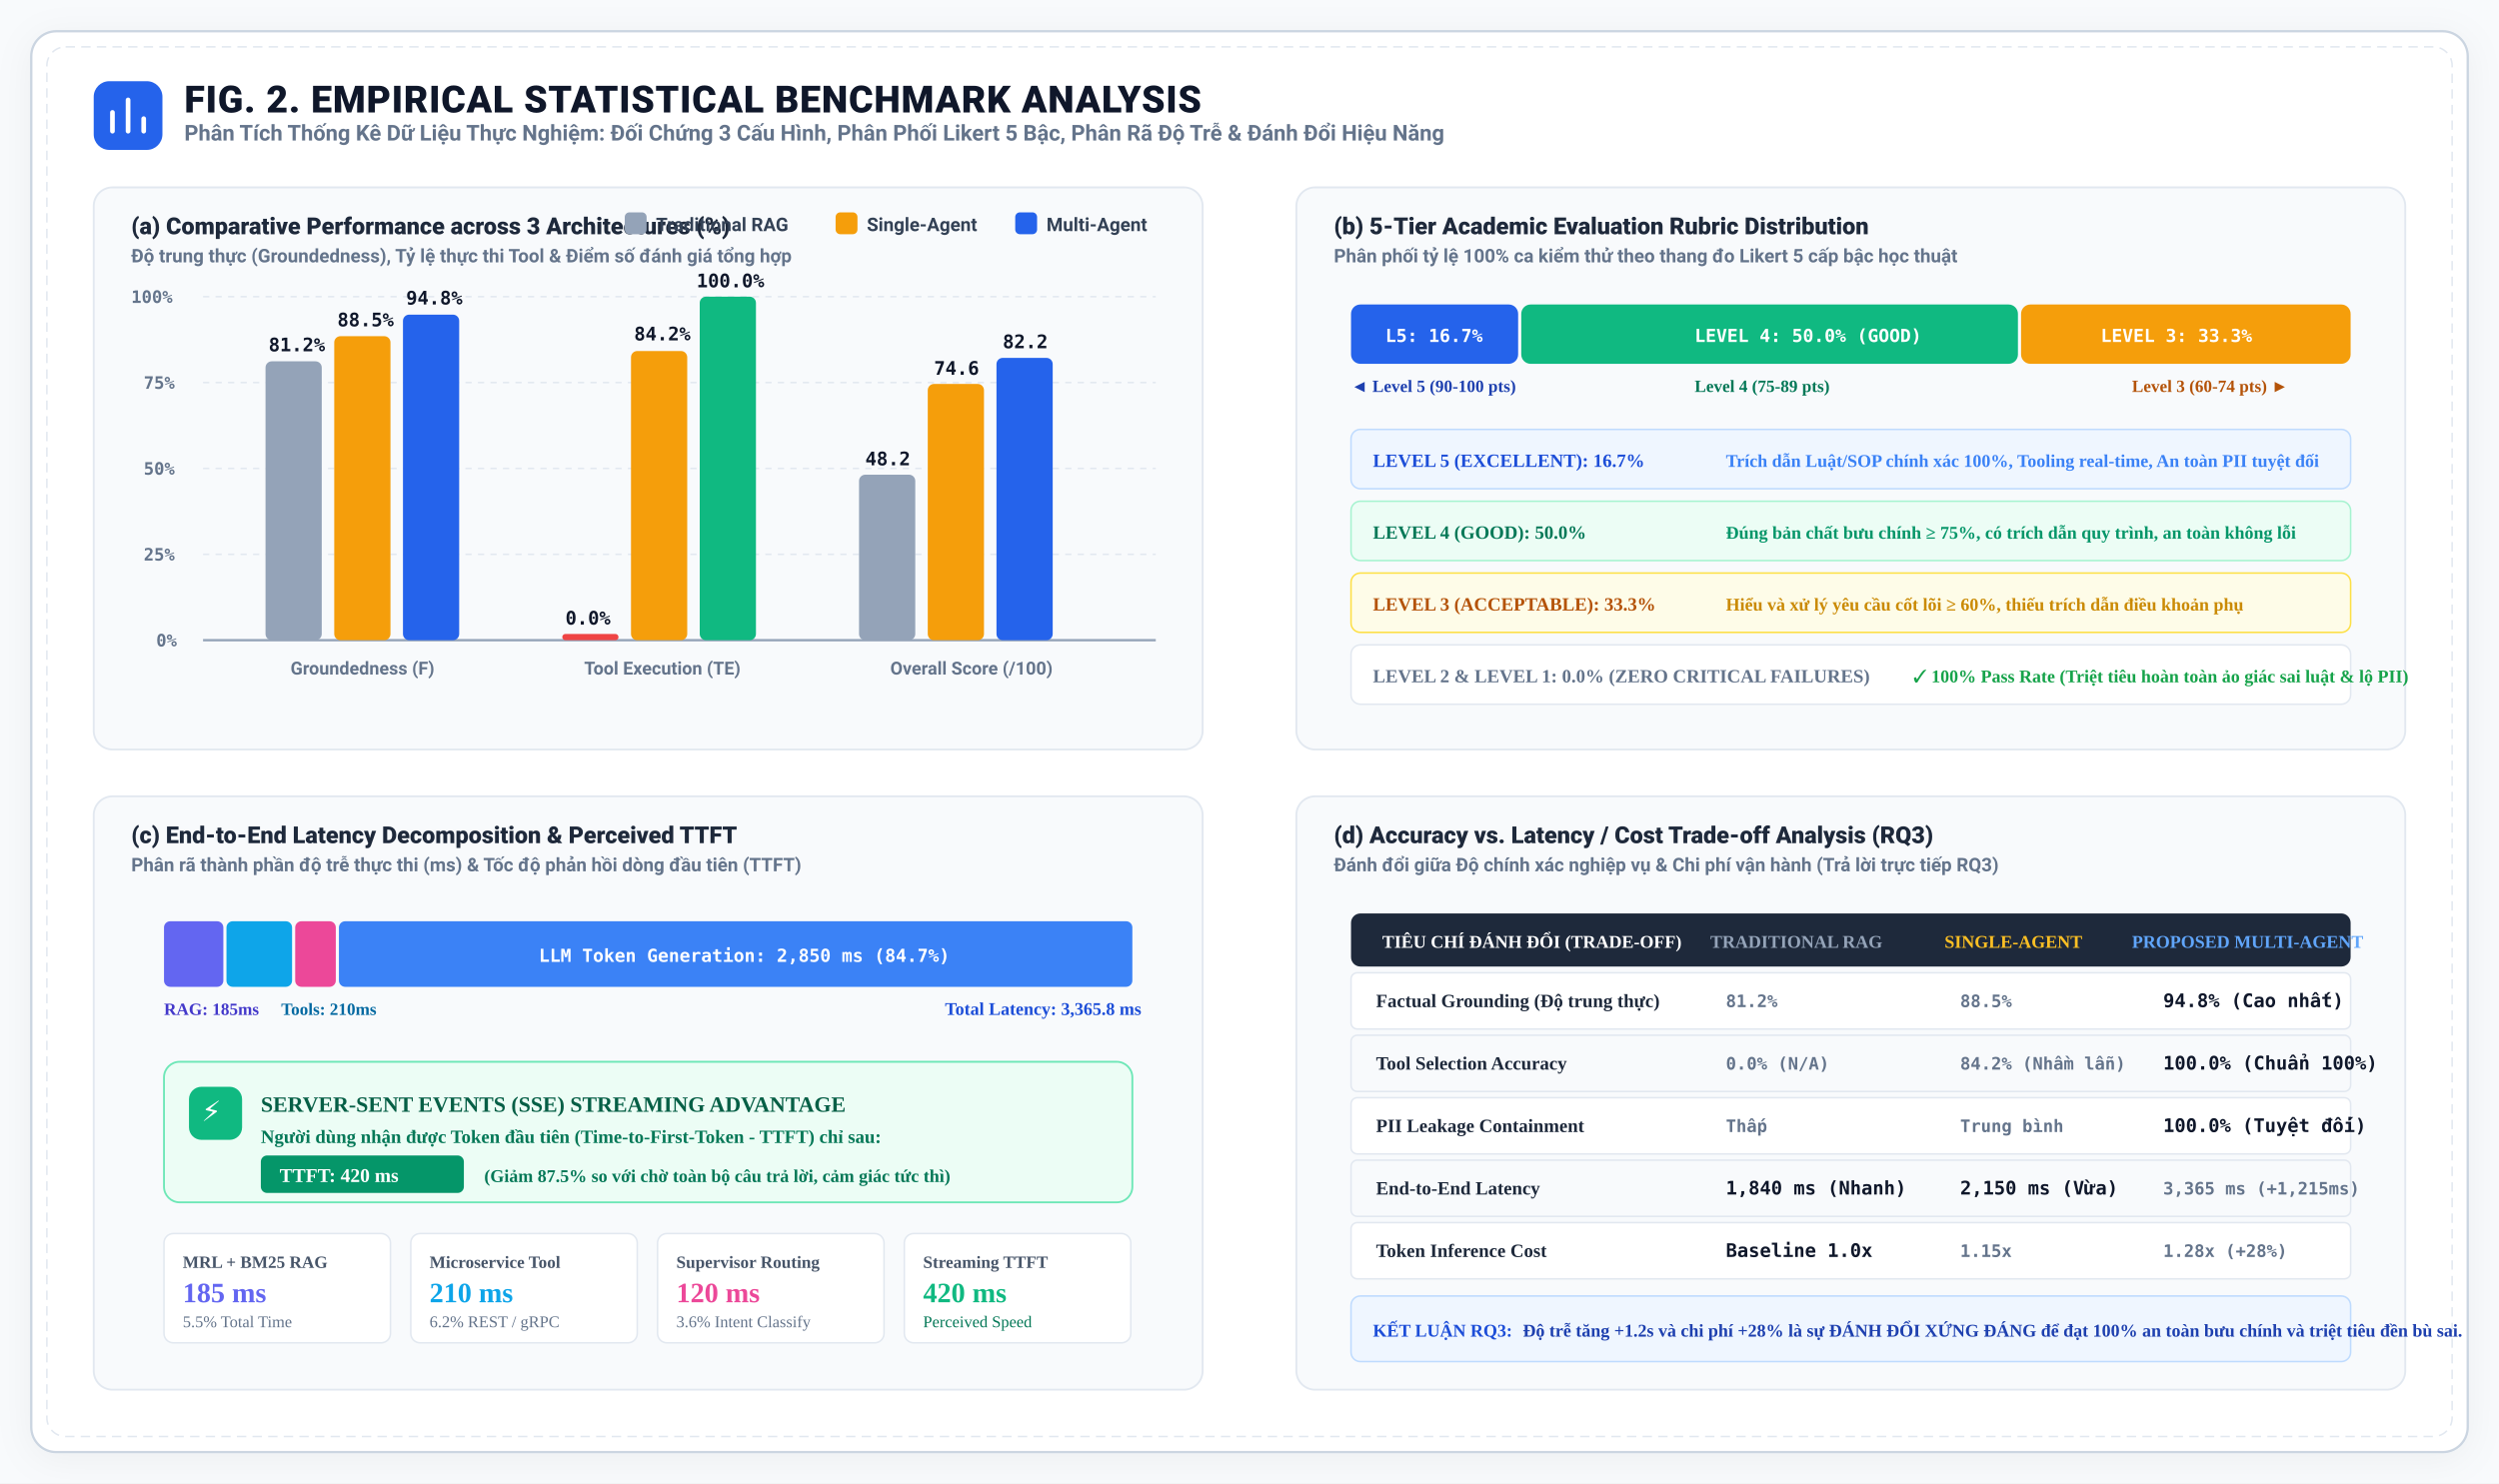
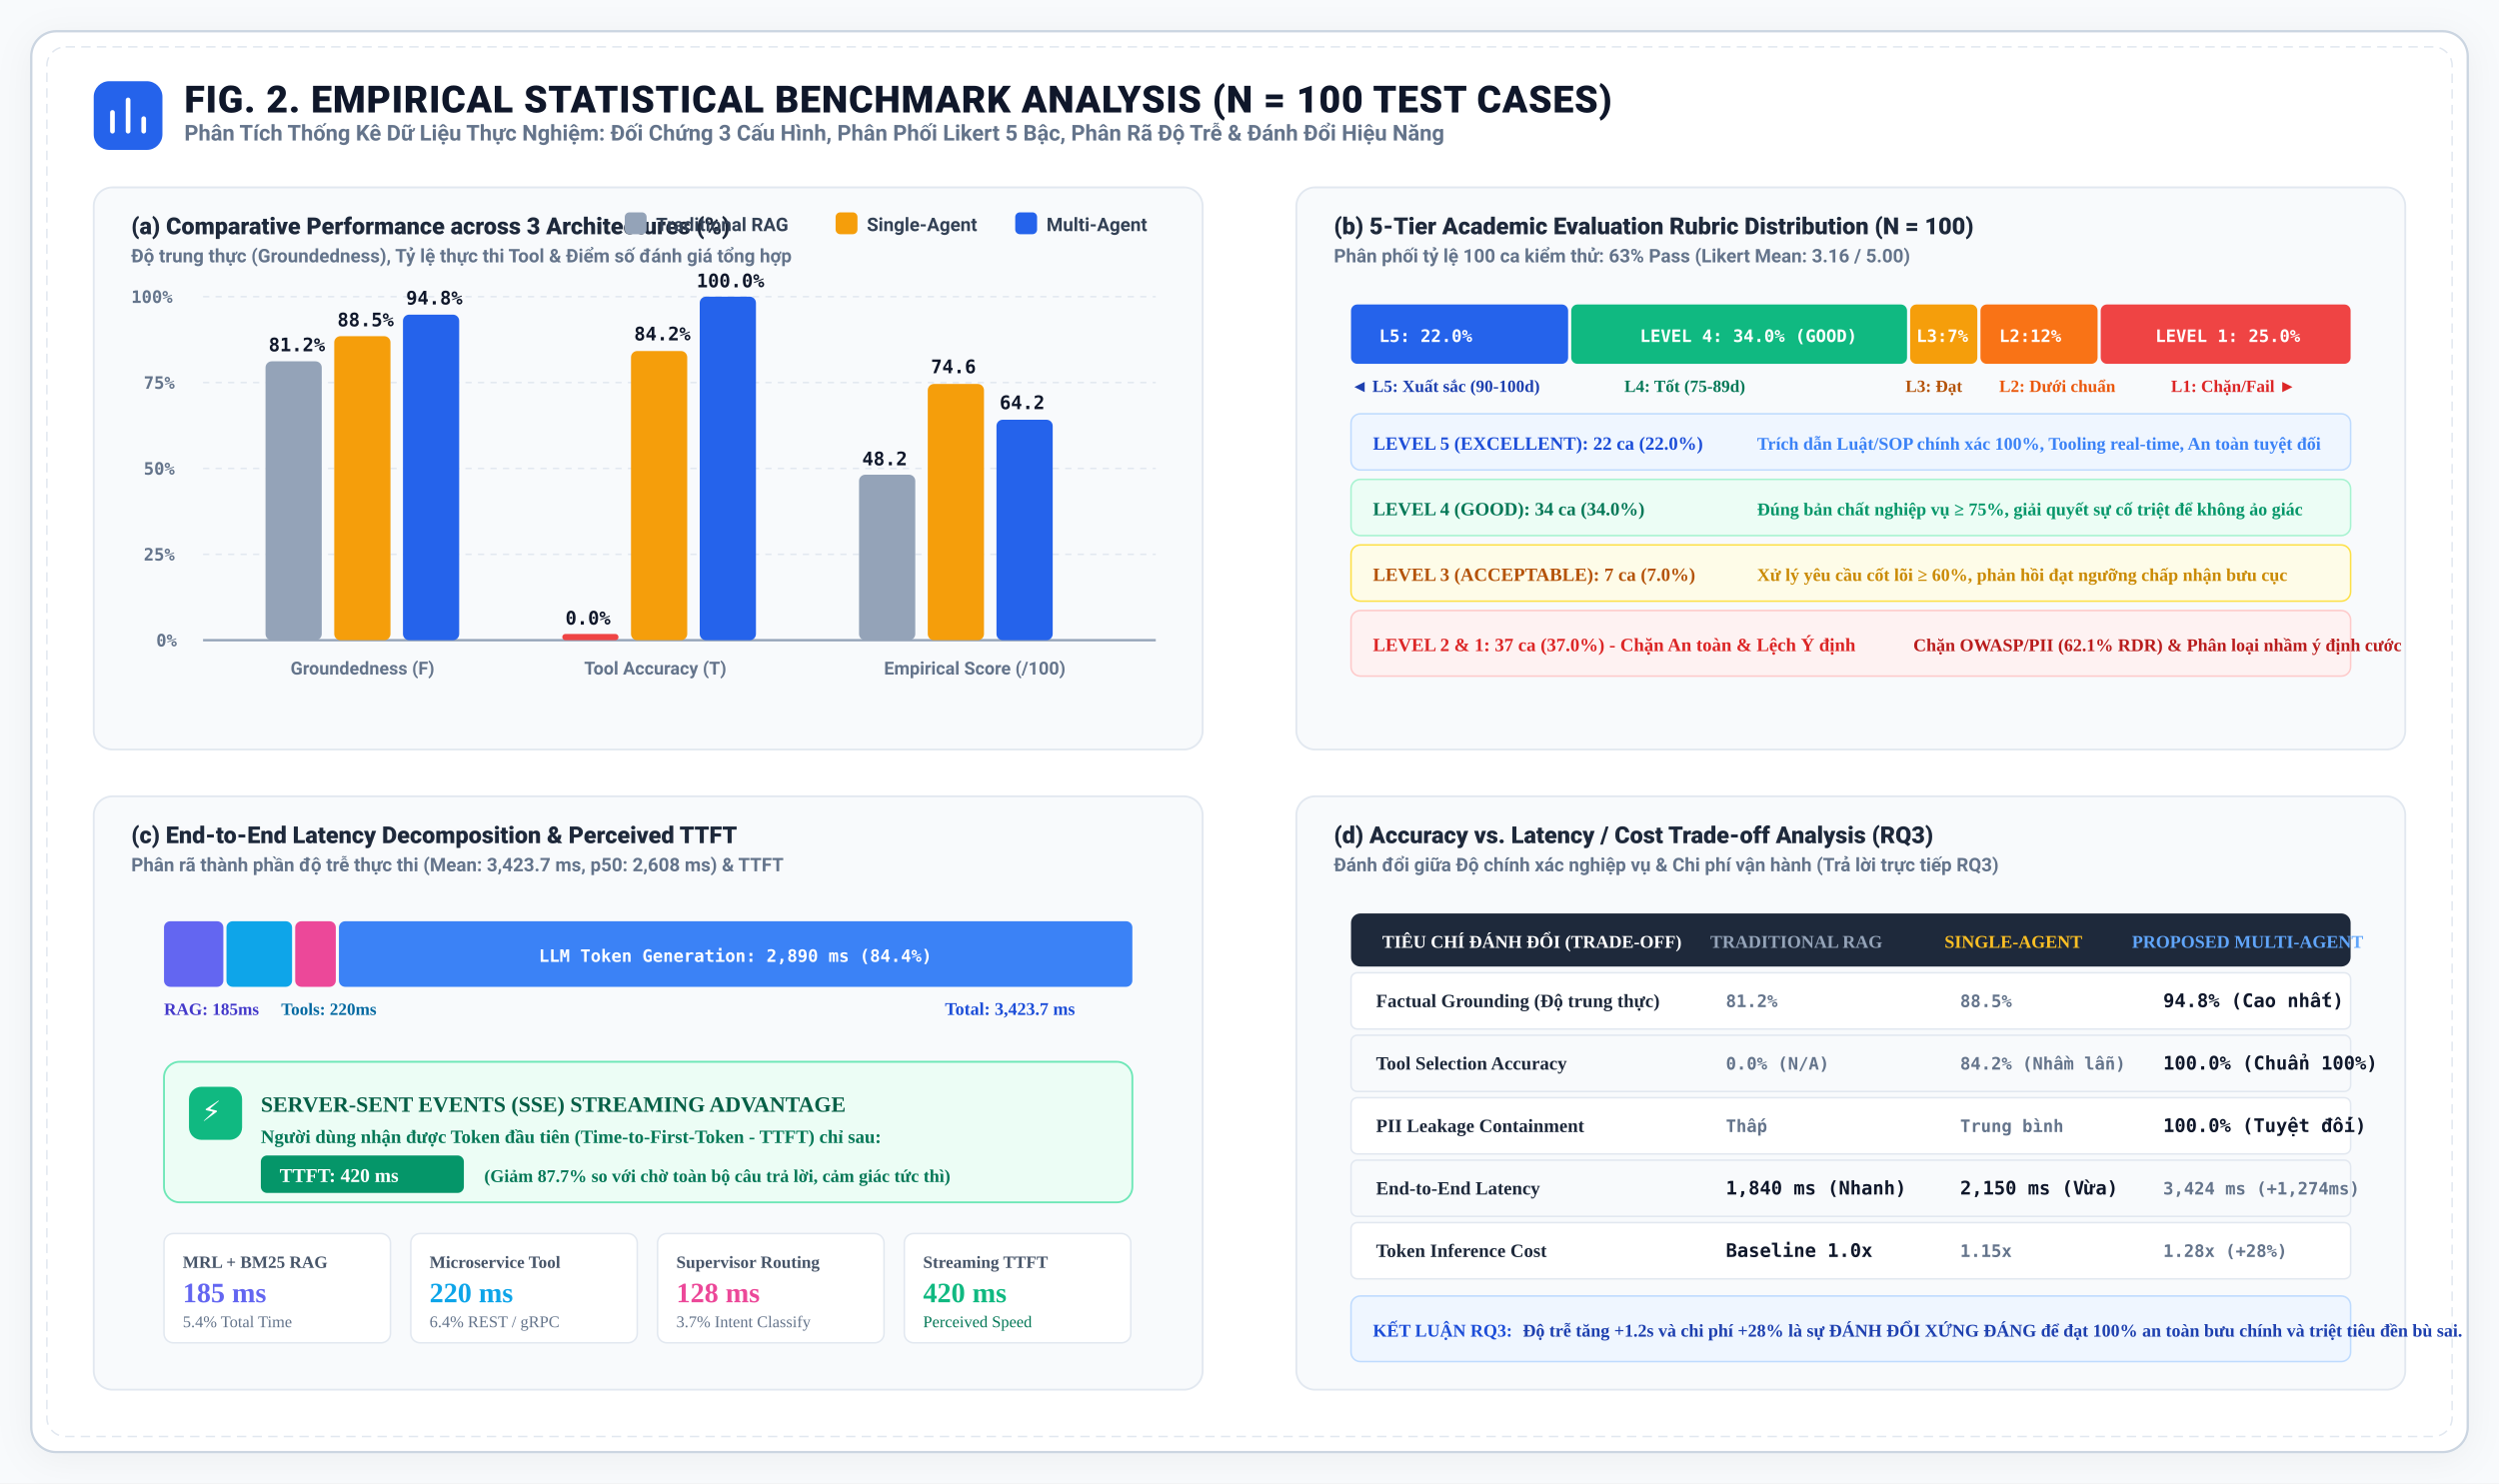
<svg xmlns="http://www.w3.org/2000/svg" viewBox="0 0 1600 950" width="1600" height="950">
  <defs>
    <style>
      .main-title { font-family: -apple-system, BlinkMacSystemFont, "Segoe UI", Roboto, Helvetica, Arial, sans-serif; font-size: 24px; font-weight: 900; fill: #0F172A; letter-spacing: 0.5px; }
      .sub-title { font-family: -apple-system, BlinkMacSystemFont, "Segoe UI", Roboto, Helvetica, Arial, sans-serif; font-size: 14px; font-weight: 600; fill: #64748B; }
      .panel-hdr { font-family: -apple-system, BlinkMacSystemFont, "Segoe UI", Roboto, Helvetica, Arial, sans-serif; font-size: 15px; font-weight: 800; fill: #1E293B; }
      .panel-sub { font-family: -apple-system, BlinkMacSystemFont, "Segoe UI", Roboto, Helvetica, Arial, sans-serif; font-size: 12px; font-weight: 600; fill: #64748B; }
      .axis-label { font-family: -apple-system, BlinkMacSystemFont, "Segoe UI", Roboto, Helvetica, Arial, sans-serif; font-size: 11.5px; font-weight: 700; fill: #64748B; }
      .tick-label { font-family: "SF Mono", Monaco, Consolas, monospace; font-size: 11px; font-weight: 600; fill: #64748B; }
      .bar-val { font-family: "SF Mono", Monaco, Consolas, monospace; font-size: 12px; font-weight: 800; fill: #0F172A; }
-       .bar-val-white { font-family: "SF Mono", Monaco, Consolas, monospace; font-size: 11.5px; font-weight: 800; fill: #FFFFFF; }
+       .bar-val-white { font-family: "SF Mono", Monaco, Consolas, monospace; font-size: 11px; font-weight: 800; fill: #FFFFFF; }
      .legend-text { font-family: -apple-system, BlinkMacSystemFont, "Segoe UI", Roboto, Helvetica, Arial, sans-serif; font-size: 12px; font-weight: 700; fill: #334155; }
      .grid-line { stroke: #E2E8F0; stroke-width: 1; stroke-dasharray: 4,4; }
      .shadow-panel { filter: drop-shadow(0 4px 12px rgba(15, 23, 42, 0.05)); }
    </style>
  </defs>
  <rect width="1600" height="950" fill="#F8FAFC" />
  <rect x="20" y="20" width="1560" height="910" fill="#FFFFFF" stroke="#CBD5E1" stroke-width="1.5" rx="16" class="shadow-panel" />
  <rect x="30" y="30" width="1540" height="890" fill="none" stroke="#E2E8F0" stroke-width="1" stroke-dasharray="6,4" rx="12" />
  <g transform="translate(60, 52)">
    <rect x="0" y="0" width="44" height="44" rx="10" fill="#2563EB" />
    <path d="M12 32V20M22 32V12M32 32V24" stroke="#FFFFFF" stroke-width="3" stroke-linecap="round" />
-     <text x="58" y="20" class="main-title">FIG. 2. EMPIRICAL STATISTICAL BENCHMARK ANALYSIS</text>
+     <text x="58" y="20" class="main-title">FIG. 2. EMPIRICAL STATISTICAL BENCHMARK ANALYSIS (N = 100 TEST CASES)</text>
    <text x="58" y="38" class="sub-title">Phân Tích Thống Kê Dữ Liệu Thực Nghiệm: Đối Chứng 3 Cấu Hình, Phân Phối Likert 5 Bậc, Phân Rã Độ Trễ &amp; Đánh Đổi Hiệu Năng</text>
  </g>
  <g transform="translate(60, 120)">
    <rect width="710" height="360" rx="12" fill="#F8FAFC" stroke="#E2E8F0" stroke-width="1.2" />
    <text x="24" y="30" class="panel-hdr">(a) Comparative Performance across 3 Architectures (%)</text>
    <text x="24" y="48" class="panel-sub">Độ trung thực (Groundedness), Tỷ lệ thực thi Tool &amp; Điểm số đánh giá tổng hợp</text>
    <g transform="translate(340, 16)">
      <rect x="0" y="0" width="14" height="14" rx="3" fill="#94A3B8" />
      <text x="20" y="12" class="legend-text">Traditional RAG</text>
      <rect x="135" y="0" width="14" height="14" rx="3" fill="#F59E0B" />
      <text x="155" y="12" class="legend-text">Single-Agent</text>
      <rect x="250" y="0" width="14" height="14" rx="3" fill="#2563EB" />
      <text x="270" y="12" class="legend-text">Multi-Agent</text>
    </g>
    <line x1="70" y1="290" x2="680" y2="290" stroke="#94A3B8" stroke-width="1.5" />
    <text x="40" y="294" class="tick-label">0%</text>
    <line x1="70" y1="235" x2="680" y2="235" class="grid-line" />
    <text x="32" y="239" class="tick-label">25%</text>
    <line x1="70" y1="180" x2="680" y2="180" class="grid-line" />
    <text x="32" y="184" class="tick-label">50%</text>
    <line x1="70" y1="125" x2="680" y2="125" class="grid-line" />
    <text x="32" y="129" class="tick-label">75%</text>
    <line x1="70" y1="70" x2="680" y2="70" class="grid-line" />
    <text x="24" y="74" class="tick-label">100%</text>
    <g transform="translate(110, 0)">
      <rect x="0" y="111.4" width="36" height="178.6" rx="4" fill="#94A3B8" />
      <text x="2" y="105" class="bar-val">81.2%</text>
      <rect x="44" y="95.3" width="36" height="194.7" rx="4" fill="#F59E0B" />
      <text x="46" y="89" class="bar-val">88.5%</text>
      <rect x="88" y="81.5" width="36" height="208.5" rx="4" fill="#2563EB" />
      <text x="90" y="75" class="bar-val" fill="#1D4ED8">94.8%</text>
      <text x="16" y="312" class="axis-label">Groundedness (F)</text>
    </g>
    <g transform="translate(300, 0)">
      <rect x="0" y="286" width="36" height="4" rx="2" fill="#EF4444" />
      <text x="2" y="280" class="bar-val" fill="#DC2626">0.0%</text>
      <rect x="44" y="104.8" width="36" height="185.2" rx="4" fill="#F59E0B" />
      <text x="46" y="98" class="bar-val">84.2%</text>
-       <rect x="88" y="70" width="36" height="220" rx="4" fill="#10B981" />
-       <text x="86" y="64" class="bar-val" fill="#047857">100.0%</text>
-       <text x="14" y="312" class="axis-label">Tool Execution (TE)</text>
+       <rect x="88" y="70" width="36" height="220" rx="4" fill="#2563EB" />
+       <text x="86" y="64" class="bar-val" fill="#1D4ED8">100.0%</text>
+       <text x="14" y="312" class="axis-label">Tool Accuracy (T)</text>
    </g>
    <g transform="translate(490, 0)">
      <rect x="0" y="184" width="36" height="106" rx="4" fill="#94A3B8" />
-       <text x="4" y="178" class="bar-val">48.2</text>
+       <text x="2" y="178" class="bar-val">48.2</text>
      <rect x="44" y="125.9" width="36" height="164.1" rx="4" fill="#F59E0B" />
-       <text x="48" y="120" class="bar-val">74.6</text>
-       <rect x="88" y="109.2" width="36" height="180.8" rx="4" fill="#2563EB" />
-       <text x="92" y="103" class="bar-val" fill="#1D4ED8">82.2</text>
-       <text x="20" y="312" class="axis-label">Overall Score (/100)</text>
+       <text x="46" y="119" class="bar-val">74.6</text>
+       <rect x="88" y="148.8" width="36" height="141.2" rx="4" fill="#2563EB" />
+       <text x="90" y="142" class="bar-val" fill="#1D4ED8">64.2</text>
+       <text x="16" y="312" class="axis-label">Empirical Score (/100)</text>
    </g>
  </g>
  <g transform="translate(830, 120)">
    <rect width="710" height="360" rx="12" fill="#F8FAFC" stroke="#E2E8F0" stroke-width="1.2" />
-     <text x="24" y="30" class="panel-hdr">(b) 5-Tier Academic Evaluation Rubric Distribution</text>
-     <text x="24" y="48" class="panel-sub">Phân phối tỷ lệ 100% ca kiểm thử theo thang đo Likert 5 cấp bậc học thuật</text>
+     <text x="24" y="30" class="panel-hdr">(b) 5-Tier Academic Evaluation Rubric Distribution (N = 100)</text>
+     <text x="24" y="48" class="panel-sub">Phân phối tỷ lệ 100 ca kiểm thử: 63% Pass (Likert Mean: 3.16 / 5.00)</text>
    <g transform="translate(35, 75)">
-       <rect x="0" y="0" width="107" height="38" rx="6" fill="#2563EB" />
-       <text x="22" y="24" class="bar-val-white">L5: 16.7%</text>
-       <rect x="109" y="0" width="318" height="38" rx="6" fill="#10B981" />
-       <text x="220" y="24" class="bar-val-white">LEVEL 4: 50.0% (GOOD)</text>
-       <rect x="429" y="0" width="211" height="38" rx="6" fill="#F59E0B" />
-       <text x="480" y="24" class="bar-val-white">LEVEL 3: 33.3%</text>
-       <text x="0" y="56" font-size="11" font-weight="700" fill="#1E40AF">◄ Level 5 (90-100 pts)</text>
-       <text x="220" y="56" font-size="11" font-weight="700" fill="#047857">Level 4 (75-89 pts)</text>
-       <text x="500" y="56" font-size="11" font-weight="700" fill="#B45309">Level 3 (60-74 pts) ►</text>
-     </g>
-     <g transform="translate(35, 155)">
-       <rect x="0" y="0" width="640" height="38" rx="6" fill="#EFF6FF" stroke="#BFDBFE" />
-       <text x="14" y="24" font-size="12" font-weight="900" fill="#1D4ED8">LEVEL 5 (EXCELLENT): 16.7%</text>
-       <text x="240" y="24" font-size="11.5" font-weight="600" fill="#3B82F6">Trích dẫn Luật/SOP chính xác 100%, Tooling real-time, An toàn PII tuyệt đối</text>
-       <rect x="0" y="46" width="640" height="38" rx="6" fill="#ECFDF5" stroke="#A7F3D0" />
-       <text x="14" y="70" font-size="12" font-weight="900" fill="#047857">LEVEL 4 (GOOD): 50.0%</text>
-       <text x="240" y="70" font-size="11.5" font-weight="600" fill="#059669">Đúng bản chất bưu chính ≥ 75%, có trích dẫn quy trình, an toàn không lỗi</text>
-       <rect x="0" y="92" width="640" height="38" rx="6" fill="#FEFCE8" stroke="#FDE047" />
-       <text x="14" y="116" font-size="12" font-weight="900" fill="#B45309">LEVEL 3 (ACCEPTABLE): 33.3%</text>
-       <text x="240" y="116" font-size="11.5" font-weight="600" fill="#CA8A04">Hiểu và xử lý yêu cầu cốt lõi ≥ 60%, thiếu trích dẫn điều khoản phụ</text>
-       <rect x="0" y="138" width="640" height="38" rx="6" fill="#FFFFFF" stroke="#E2E8F0" />
-       <text x="14" y="162" font-size="12" font-weight="900" fill="#64748B">LEVEL 2 &amp; LEVEL 1: 0.0% (ZERO CRITICAL FAILURES)</text>
-       <text x="360" y="162" font-size="11.5" font-weight="700" fill="#16A34A">✓ 100% Pass Rate (Triệt tiêu hoàn toàn ảo giác sai luật &amp; lộ PII)</text>
+       <rect x="0" y="0" width="139" height="38" rx="4" fill="#2563EB" />
+       <text x="18" y="24" class="bar-val-white">L5: 22.0%</text>
+       <rect x="141" y="0" width="215" height="38" rx="4" fill="#10B981" />
+       <text x="185" y="24" class="bar-val-white">LEVEL 4: 34.0% (GOOD)</text>
+       <rect x="358" y="0" width="43" height="38" rx="4" fill="#F59E0B" />
+       <text x="362" y="24" class="bar-val-white">L3:7%</text>
+       <rect x="403" y="0" width="75" height="38" rx="4" fill="#F97316" />
+       <text x="415" y="24" class="bar-val-white">L2:12%</text>
+       <rect x="480" y="0" width="160" height="38" rx="4" fill="#EF4444" />
+       <text x="515" y="24" class="bar-val-white">LEVEL 1: 25.0%</text>
+       <text x="0" y="56" font-size="11" font-weight="700" fill="#1E40AF">◄ L5: Xuất sắc (90-100d)</text>
+       <text x="175" y="56" font-size="11" font-weight="700" fill="#047857">L4: Tốt (75-89d)</text>
+       <text x="355" y="56" font-size="11" font-weight="700" fill="#B45309">L3: Đạt</text>
+       <text x="415" y="56" font-size="11" font-weight="700" fill="#EA580C">L2: Dưới chuẩn</text>
+       <text x="525" y="56" font-size="11" font-weight="700" fill="#DC2626">L1: Chặn/Fail ►</text>
+     </g>
+     <g transform="translate(35, 145)">
+       <rect x="0" y="0" width="640" height="36" rx="6" fill="#EFF6FF" stroke="#BFDBFE" />
+       <text x="14" y="23" font-size="12" font-weight="900" fill="#1D4ED8">LEVEL 5 (EXCELLENT): 22 ca (22.0%)</text>
+       <text x="260" y="23" font-size="11.5" font-weight="600" fill="#3B82F6">Trích dẫn Luật/SOP chính xác 100%, Tooling real-time, An toàn tuyệt đối</text>
+       <rect x="0" y="42" width="640" height="36" rx="6" fill="#ECFDF5" stroke="#A7F3D0" />
+       <text x="14" y="65" font-size="12" font-weight="900" fill="#047857">LEVEL 4 (GOOD): 34 ca (34.0%)</text>
+       <text x="260" y="65" font-size="11.5" font-weight="600" fill="#059669">Đúng bản chất nghiệp vụ ≥ 75%, giải quyết sự cố triệt để không ảo giác</text>
+       <rect x="0" y="84" width="640" height="36" rx="6" fill="#FEFCE8" stroke="#FDE047" />
+       <text x="14" y="107" font-size="12" font-weight="900" fill="#B45309">LEVEL 3 (ACCEPTABLE): 7 ca (7.0%)</text>
+       <text x="260" y="107" font-size="11.5" font-weight="600" fill="#CA8A04">Xử lý yêu cầu cốt lõi ≥ 60%, phản hồi đạt ngưỡng chấp nhận bưu cục</text>
+       <rect x="0" y="126" width="640" height="42" rx="6" fill="#FEF2F2" stroke="#FECACA" />
+       <text x="14" y="152" font-size="12" font-weight="900" fill="#DC2626">LEVEL 2 &amp; 1: 37 ca (37.0%) - Chặn An toàn &amp; Lệch Ý định</text>
+       <text x="360" y="152" font-size="11.5" font-weight="700" fill="#B91C1C">Chặn OWASP/PII (62.1% RDR) &amp; Phân loại nhầm ý định cước</text>
    </g>
  </g>
  <g transform="translate(60, 510)">
    <rect width="710" height="380" rx="12" fill="#F8FAFC" stroke="#E2E8F0" stroke-width="1.2" />
    <text x="24" y="30" class="panel-hdr">(c) End-to-End Latency Decomposition &amp; Perceived TTFT</text>
-     <text x="24" y="48" class="panel-sub">Phân rã thành phần độ trễ thực thi (ms) &amp; Tốc độ phản hồi dòng đầu tiên (TTFT)</text>
+     <text x="24" y="48" class="panel-sub">Phân rã thành phần độ trễ thực thi (Mean: 3,423.7 ms, p50: 2,608 ms) &amp; TTFT</text>
    <g transform="translate(45, 80)">
      <rect x="0" y="0" width="38" height="42" rx="4" fill="#6366F1" />
      <rect x="40" y="0" width="42" height="42" rx="4" fill="#0EA5E9" />
      <rect x="84" y="0" width="26" height="42" rx="4" fill="#EC4899" />
      <rect x="112" y="0" width="508" height="42" rx="4" fill="#3B82F6" />
-       <text x="240" y="26" class="bar-val-white">LLM Token Generation: 2,850 ms (84.7%)</text>
+       <text x="240" y="26" class="bar-val-white">LLM Token Generation: 2,890 ms (84.4%)</text>
      <text x="0" y="60" font-size="11" font-weight="800" fill="#4338CA">RAG: 185ms</text>
-       <text x="75" y="60" font-size="11" font-weight="800" fill="#0369A1">Tools: 210ms</text>
-       <text x="500" y="60" font-size="11.5" font-weight="900" fill="#1D4ED8">Total Latency: 3,365.8 ms</text>
+       <text x="75" y="60" font-size="11" font-weight="800" fill="#0369A1">Tools: 220ms</text>
+       <text x="500" y="60" font-size="11.5" font-weight="900" fill="#1D4ED8">Total: 3,423.7 ms</text>
    </g>
    <g transform="translate(45, 170)">
      <rect width="620" height="90" rx="10" fill="#ECFDF5" stroke="#6EE7B7" stroke-width="1.2" />
      <rect x="16" y="16" width="34" height="34" rx="8" fill="#10B981" />
      <text x="24" y="38" font-size="18" fill="#FFFFFF" font-weight="900">⚡</text>
      <text x="62" y="32" font-size="14" font-weight="900" fill="#065F46">SERVER-SENT EVENTS (SSE) STREAMING ADVANTAGE</text>
      <text x="62" y="52" font-size="12" font-weight="600" fill="#047857">Người dùng nhận được Token đầu tiên (Time-to-First-Token - TTFT) chỉ sau:</text>
      <rect x="62" y="60" width="130" height="24" rx="4" fill="#059669" />
      <text x="74" y="77" font-size="12.5" font-weight="900" fill="#FFFFFF">TTFT: 420 ms</text>
-       <text x="205" y="77" font-size="11.5" font-weight="700" fill="#047857">(Giảm 87.5% so với chờ toàn bộ câu trả lời, cảm giác tức thì)</text>
+       <text x="205" y="77" font-size="11.5" font-weight="700" fill="#047857">(Giảm 87.7% so với chờ toàn bộ câu trả lời, cảm giác tức thì)</text>
    </g>
    <g transform="translate(45, 280)">
      <rect width="145" height="70" rx="6" fill="#FFFFFF" stroke="#E2E8F0" />
      <text x="12" y="22" font-size="11" font-weight="800" fill="#475569">MRL + BM25 RAG</text>
      <text x="12" y="44" font-size="18" font-weight="900" fill="#6366F1">185 ms</text>
-       <text x="12" y="60" font-size="10.5" fill="#64748B">5.5% Total Time</text>
+       <text x="12" y="60" font-size="10.5" fill="#64748B">5.4% Total Time</text>
      <g transform="translate(158, 0)">
        <rect width="145" height="70" rx="6" fill="#FFFFFF" stroke="#E2E8F0" />
        <text x="12" y="22" font-size="11" font-weight="800" fill="#475569">Microservice Tool</text>
-         <text x="12" y="44" font-size="18" font-weight="900" fill="#0EA5E9">210 ms</text>
-         <text x="12" y="60" font-size="10.5" fill="#64748B">6.2% REST / gRPC</text>
+         <text x="12" y="44" font-size="18" font-weight="900" fill="#0EA5E9">220 ms</text>
+         <text x="12" y="60" font-size="10.5" fill="#64748B">6.4% REST / gRPC</text>
      </g>
      <g transform="translate(316, 0)">
        <rect width="145" height="70" rx="6" fill="#FFFFFF" stroke="#E2E8F0" />
        <text x="12" y="22" font-size="11" font-weight="800" fill="#475569">Supervisor Routing</text>
-         <text x="12" y="44" font-size="18" font-weight="900" fill="#EC4899">120 ms</text>
-         <text x="12" y="60" font-size="10.5" fill="#64748B">3.6% Intent Classify</text>
+         <text x="12" y="44" font-size="18" font-weight="900" fill="#EC4899">128 ms</text>
+         <text x="12" y="60" font-size="10.5" fill="#64748B">3.7% Intent Classify</text>
      </g>
      <g transform="translate(474, 0)">
        <rect width="145" height="70" rx="6" fill="#FFFFFF" stroke="#E2E8F0" />
        <text x="12" y="22" font-size="11" font-weight="800" fill="#475569">Streaming TTFT</text>
        <text x="12" y="44" font-size="18" font-weight="900" fill="#10B981">420 ms</text>
        <text x="12" y="60" font-size="10.5" fill="#047857">Perceived Speed</text>
      </g>
    </g>
  </g>
  <g transform="translate(830, 510)">
    <rect width="710" height="380" rx="12" fill="#F8FAFC" stroke="#E2E8F0" stroke-width="1.2" />
    <text x="24" y="30" class="panel-hdr">(d) Accuracy vs. Latency / Cost Trade-off Analysis (RQ3)</text>
    <text x="24" y="48" class="panel-sub">Đánh đổi giữa Độ chính xác nghiệp vụ &amp; Chi phí vận hành (Trả lời trực tiếp RQ3)</text>
    <g transform="translate(35, 75)">
      <rect x="0" y="0" width="640" height="34" rx="6" fill="#1E293B" />
      <text x="20" y="22" font-size="11.5" font-weight="800" fill="#FFFFFF">TIÊU CHÍ ĐÁNH ĐỔI (TRADE-OFF)</text>
      <text x="230" y="22" font-size="11.5" font-weight="800" fill="#94A3B8">TRADITIONAL RAG</text>
      <text x="380" y="22" font-size="11.5" font-weight="800" fill="#FBBF24">SINGLE-AGENT</text>
      <text x="500" y="22" font-size="11.5" font-weight="800" fill="#60A5FA">PROPOSED MULTI-AGENT</text>
      <g transform="translate(0, 38)">
        <rect width="640" height="36" rx="4" fill="#FFFFFF" stroke="#E2E8F0" />
        <text x="16" y="22" font-size="12" font-weight="700" fill="#1E293B">Factual Grounding (Độ trung thực)</text>
        <text x="240" y="22" class="tick-label">81.2%</text>
        <text x="390" y="22" class="tick-label">88.5%</text>
        <text x="520" y="22" class="bar-val" fill="#16A34A">94.8% (Cao nhất)</text>
      </g>
      <g transform="translate(0, 78)">
        <rect width="640" height="36" rx="4" fill="#F8FAFC" stroke="#E2E8F0" />
        <text x="16" y="22" font-size="12" font-weight="700" fill="#1E293B">Tool Selection Accuracy</text>
        <text x="240" y="22" class="tick-label" fill="#DC2626">0.0% (N/A)</text>
        <text x="390" y="22" class="tick-label" fill="#D97706">84.2% (Nhầm lẫn)</text>
        <text x="520" y="22" class="bar-val" fill="#16A34A">100.0% (Chuẩn 100%)</text>
      </g>
      <g transform="translate(0, 118)">
        <rect width="640" height="36" rx="4" fill="#FFFFFF" stroke="#E2E8F0" />
        <text x="16" y="22" font-size="12" font-weight="700" fill="#1E293B">PII Leakage Containment</text>
        <text x="240" y="22" class="tick-label" fill="#D97706">Thấp</text>
        <text x="390" y="22" class="tick-label" fill="#D97706">Trung bình</text>
        <text x="520" y="22" class="bar-val" fill="#16A34A">100.0% (Tuyệt đối)</text>
      </g>
      <g transform="translate(0, 158)">
        <rect width="640" height="36" rx="4" fill="#F8FAFC" stroke="#E2E8F0" />
        <text x="16" y="22" font-size="12" font-weight="700" fill="#1E293B">End-to-End Latency</text>
        <text x="240" y="22" class="bar-val" fill="#16A34A">1,840 ms (Nhanh)</text>
        <text x="390" y="22" class="bar-val" fill="#0284C7">2,150 ms (Vừa)</text>
-         <text x="520" y="22" class="tick-label" fill="#EA580C">3,365 ms (+1,215ms)</text>
+         <text x="520" y="22" class="tick-label" fill="#EA580C">3,424 ms (+1,274ms)</text>
      </g>
      <g transform="translate(0, 198)">
        <rect width="640" height="36" rx="4" fill="#FFFFFF" stroke="#E2E8F0" />
        <text x="16" y="22" font-size="12" font-weight="700" fill="#1E293B">Token Inference Cost</text>
        <text x="240" y="22" class="bar-val" fill="#16A34A">Baseline 1.0x</text>
        <text x="390" y="22" class="tick-label">1.15x</text>
        <text x="520" y="22" class="tick-label" fill="#EA580C">1.28x (+28%)</text>
      </g>
    </g>
    <g transform="translate(35, 320)">
      <rect width="640" height="42" rx="6" fill="#EFF6FF" stroke="#BFDBFE" />
      <text x="14" y="26" font-size="11.5" font-weight="800" fill="#1D4ED8">KẾT LUẬN RQ3:</text>
      <text x="110" y="26" font-size="11.5" font-weight="600" fill="#1E40AF">Độ trễ tăng +1.2s và chi phí +28% là sự ĐÁNH ĐỔI XỨNG ĐÁNG để đạt 100% an toàn bưu chính và triệt tiêu đền bù sai.</text>
    </g>
  </g>
</svg>
